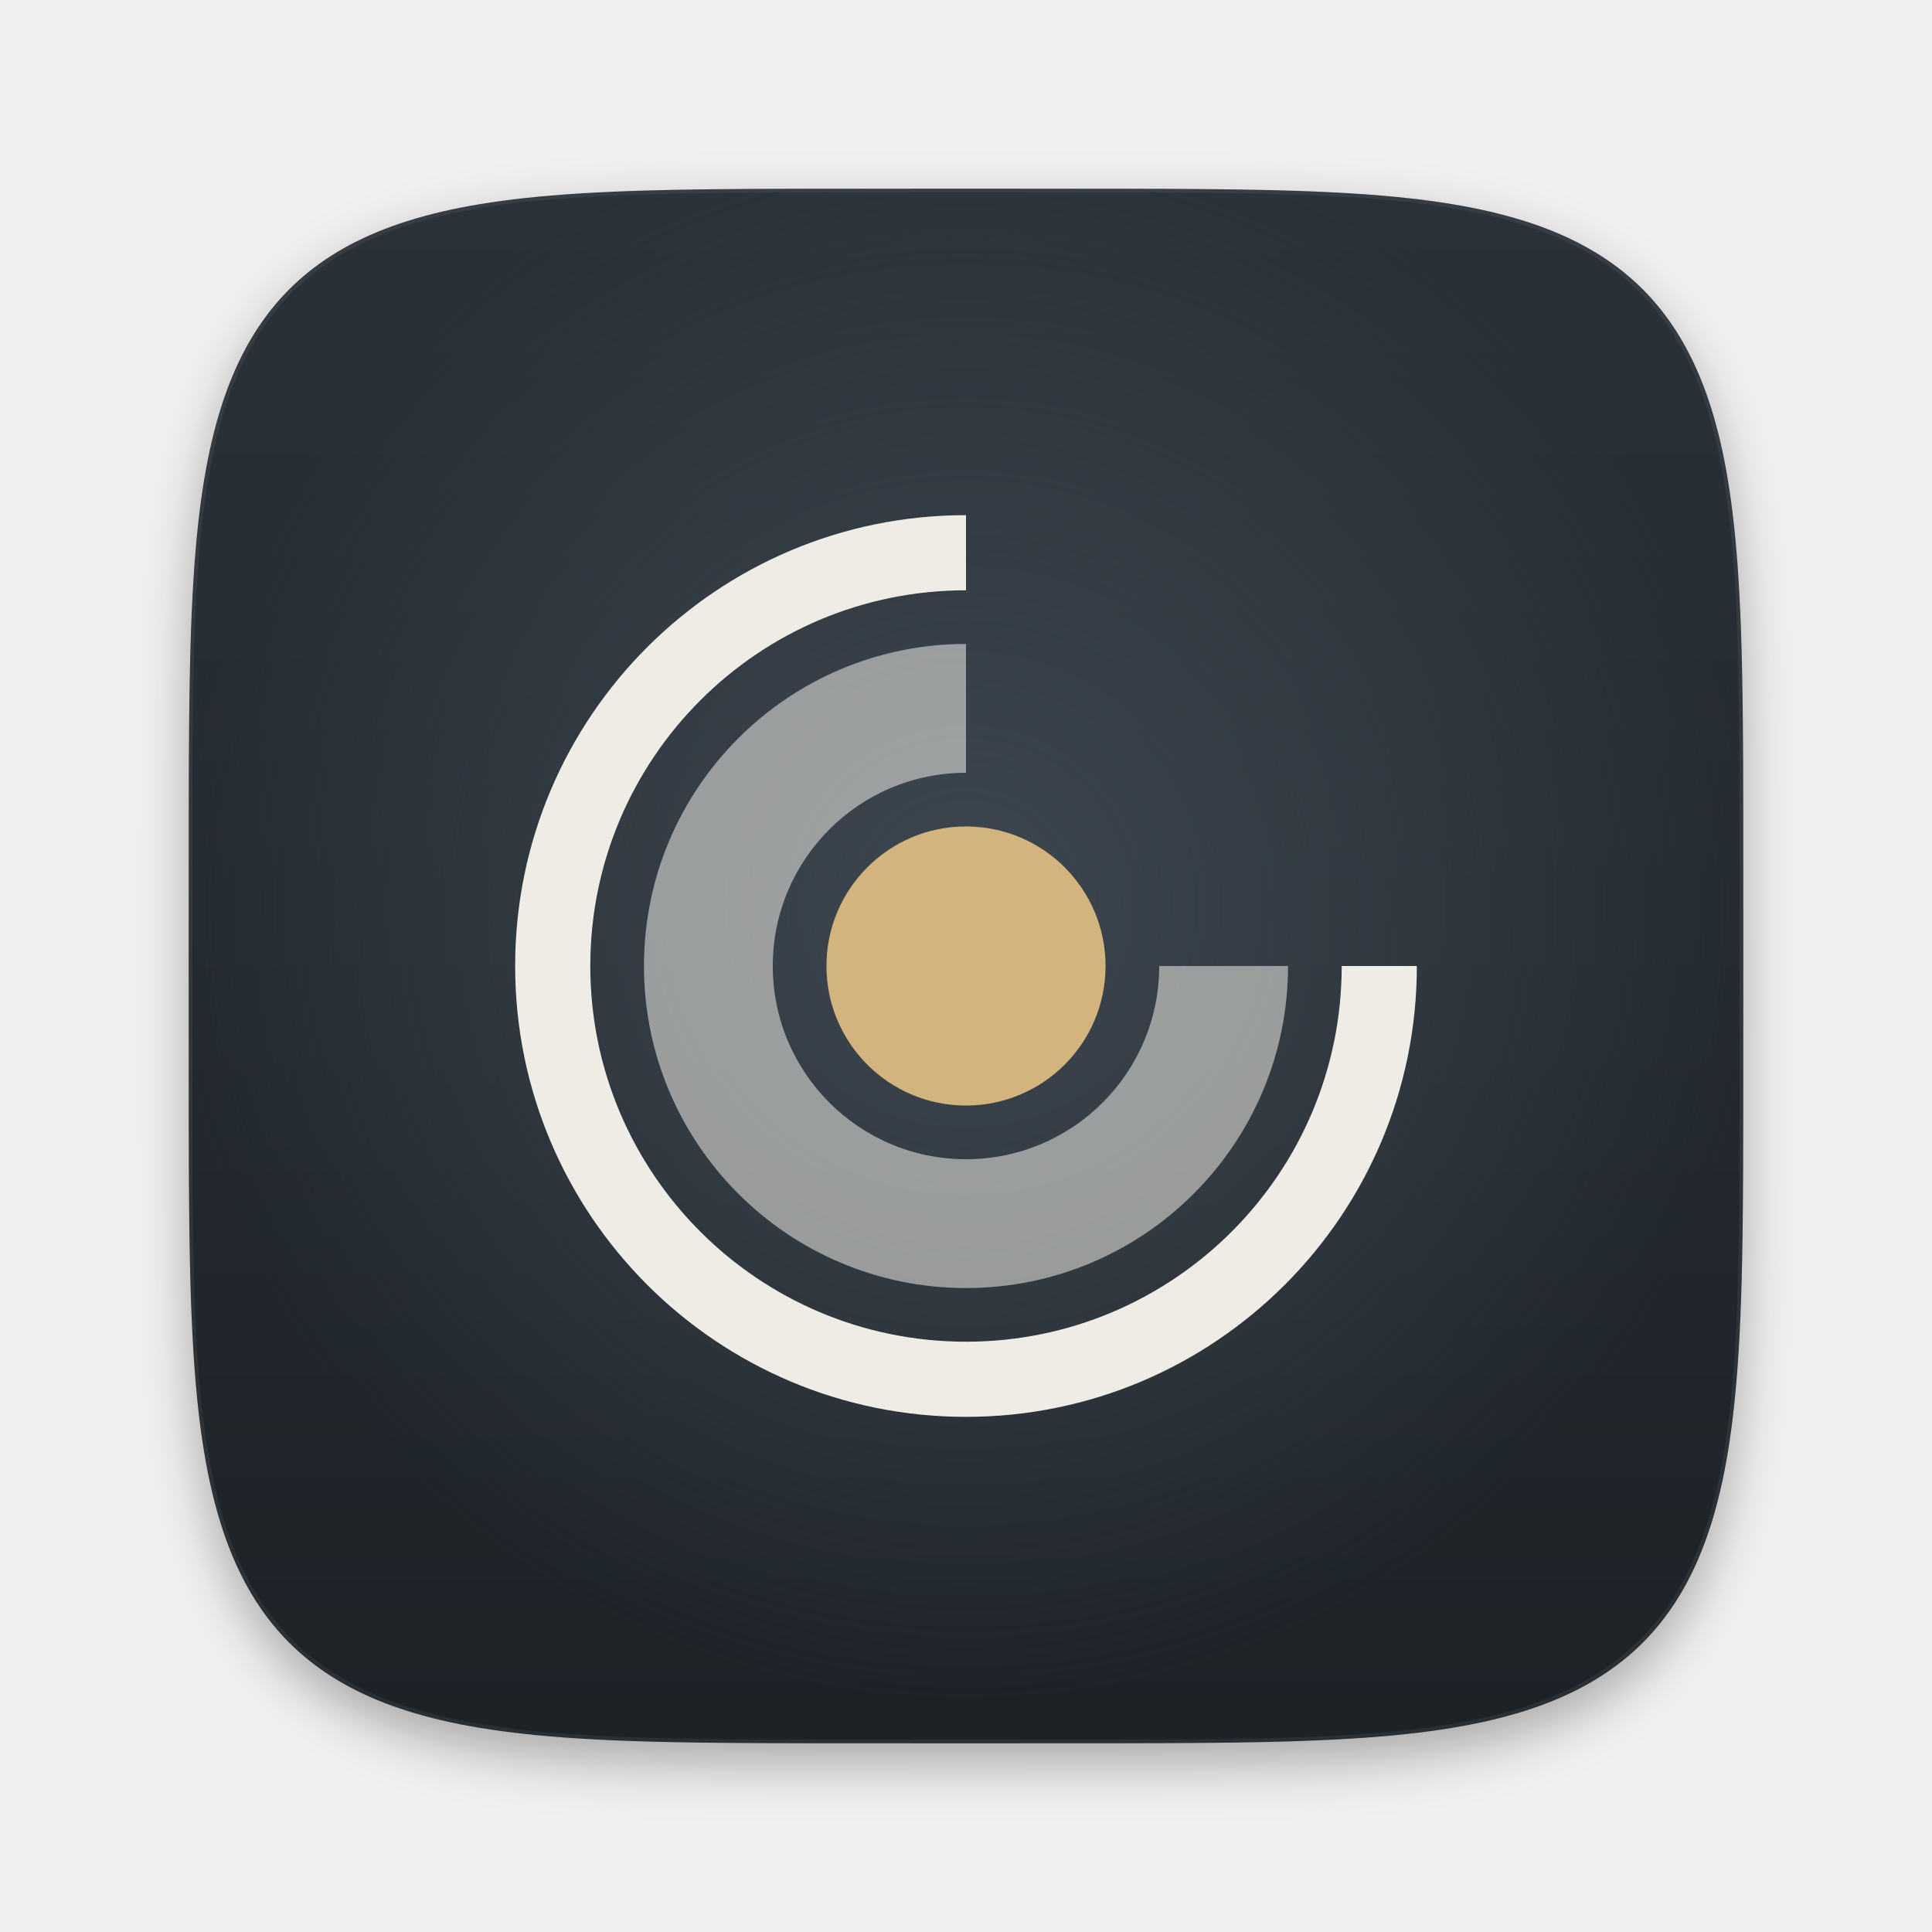
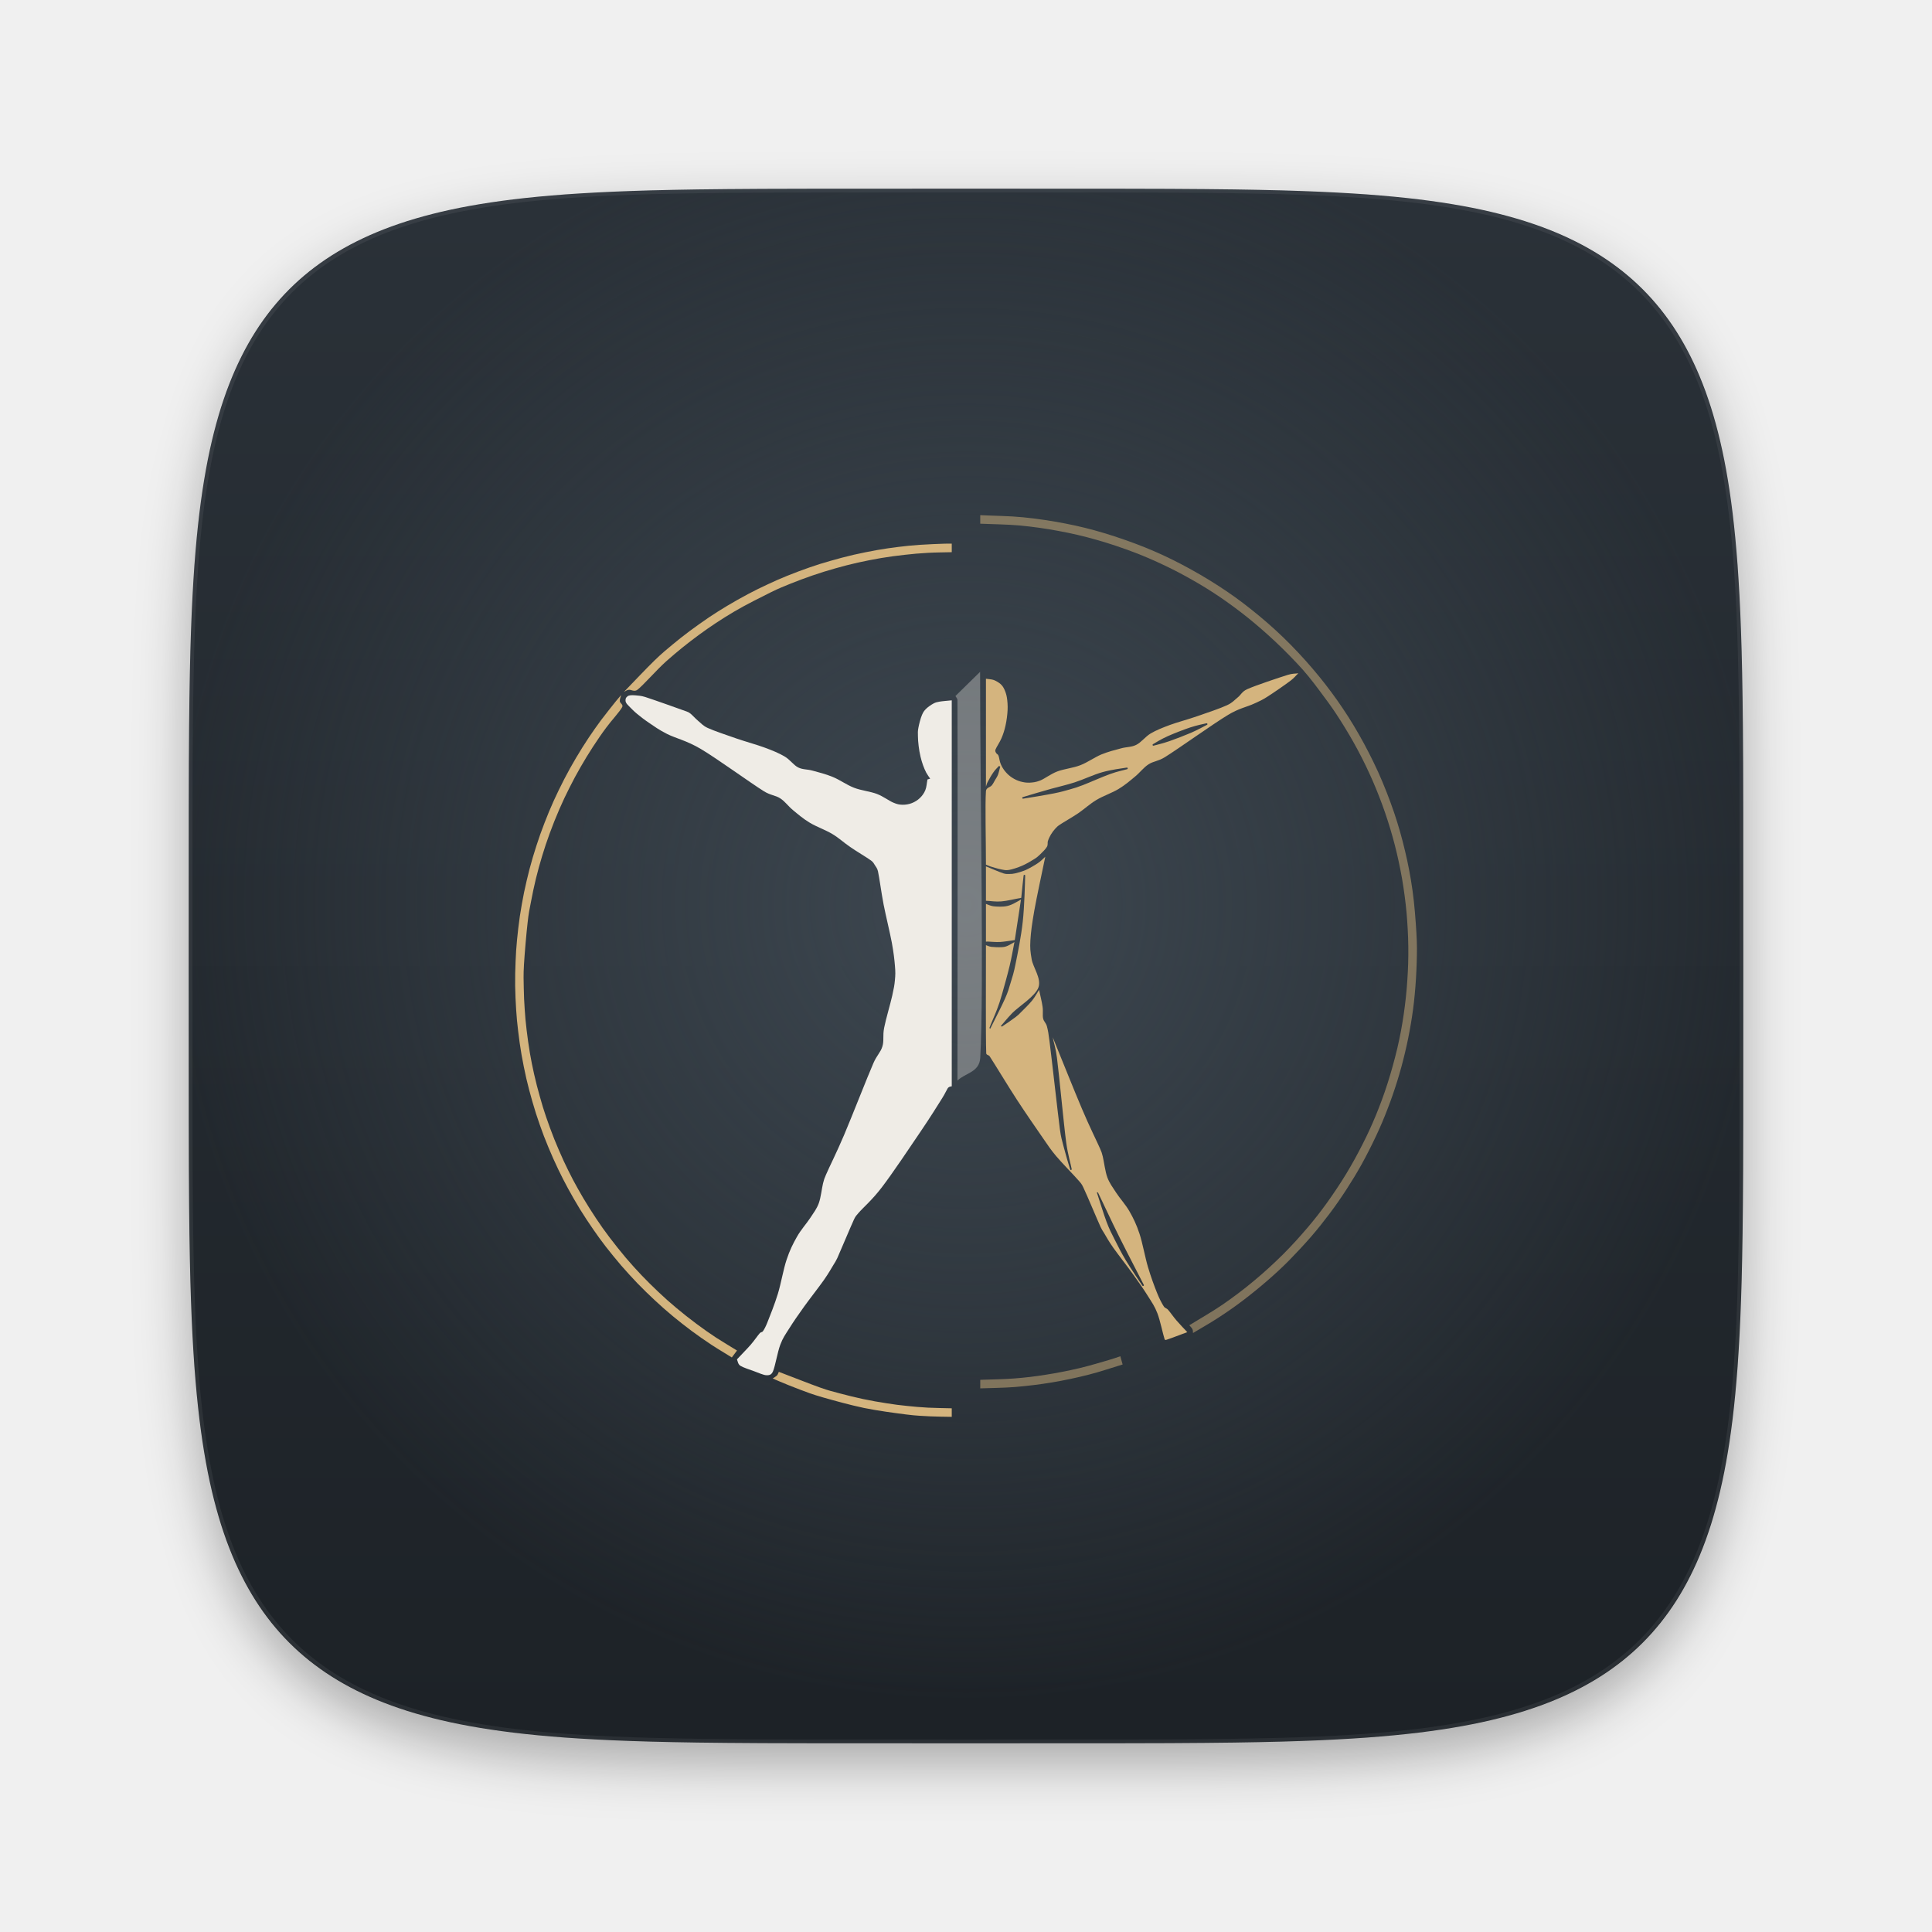
<svg xmlns="http://www.w3.org/2000/svg" viewBox="0 0 1024 1024" width="1024" height="1024">
  <defs>
    <linearGradient id="bg" x1="0" y1="0" x2="0" y2="1">
      <stop offset="0" stop-color="#2a3138" />
      <stop offset="1" stop-color="#1d2227" />
    </linearGradient>
    <radialGradient id="spot" cx=".5" cy=".46" r=".52">
      <stop offset="0" stop-color="#3d4750" />
      <stop offset=".55" stop-color="#3d4750" stop-opacity=".5" />
      <stop offset="1" stop-color="#3d4750" stop-opacity="0" />
    </radialGradient>
    <filter id="sh" x="-.2" y="-.2" width="1.4" height="1.4">
      <feGaussianBlur stdDeviation="14" />
    </filter>
  </defs>
  <path d="M924 512L923.97 593.59L923.9 619.65L923.77 638.6L923.6 654.01L923.37 667.24L923.1 678.95L922.77 689.52L922.39 699.21L921.96 708.17L921.48 716.53L920.96 724.39L920.37 731.81L919.74 738.85L919.06 745.54L918.33 751.94L917.54 758.06L916.7 763.93L915.81 769.57L914.87 775L913.88 780.24L912.83 785.29L911.73 790.18L910.57 794.91L909.36 799.49L908.1 803.93L906.79 808.23L905.41 812.41L903.99 816.47L902.5 820.41L900.96 824.24L899.37 827.96L897.71 831.58L896 835.1L894.23 838.53L892.4 841.86L890.51 845.11L888.56 848.27L886.55 851.34L884.48 854.33L882.34 857.24L880.14 860.08L877.87 862.83L875.54 865.52L873.14 868.13L870.67 870.67L868.13 873.14L865.52 875.54L862.83 877.87L860.08 880.14L857.24 882.34L854.33 884.48L851.34 886.55L848.27 888.56L845.11 890.51L841.86 892.4L838.53 894.23L835.1 896L831.58 897.71L827.96 899.37L824.24 900.96L820.41 902.5L816.47 903.99L812.41 905.41L808.23 906.79L803.93 908.1L799.49 909.36L794.91 910.57L790.18 911.73L785.29 912.83L780.24 913.88L775 914.87L769.57 915.81L763.93 916.7L758.06 917.54L751.94 918.33L745.54 919.06L738.85 919.74L731.81 920.37L724.39 920.96L716.53 921.48L708.17 921.96L699.21 922.39L689.52 922.77L678.95 923.1L667.24 923.37L654.01 923.6L638.6 923.77L619.65 923.9L593.59 923.97L512 924L430.41 923.97L404.35 923.9L385.4 923.77L369.99 923.6L356.76 923.37L345.05 923.1L334.48 922.77L324.79 922.39L315.83 921.96L307.47 921.48L299.61 920.96L292.19 920.37L285.15 919.74L278.46 919.06L272.06 918.33L265.94 917.54L260.07 916.7L254.43 915.81L249 914.87L243.76 913.88L238.71 912.83L233.82 911.73L229.09 910.57L224.51 909.36L220.07 908.1L215.77 906.79L211.59 905.41L207.53 903.99L203.59 902.5L199.76 900.96L196.04 899.37L192.42 897.71L188.9 896L185.47 894.23L182.14 892.4L178.89 890.51L175.73 888.56L172.66 886.55L169.67 884.48L166.76 882.34L163.92 880.14L161.17 877.87L158.48 875.54L155.87 873.14L153.33 870.67L150.86 868.13L148.46 865.52L146.13 862.83L143.86 860.08L141.66 857.24L139.52 854.33L137.45 851.34L135.44 848.27L133.49 845.11L131.6 841.86L129.77 838.53L128 835.1L126.29 831.58L124.63 827.96L123.04 824.24L121.5 820.41L120.01 816.47L118.59 812.41L117.21 808.23L115.9 803.93L114.64 799.49L113.43 794.91L112.27 790.18L111.17 785.29L110.12 780.24L109.13 775L108.19 769.57L107.3 763.93L106.46 758.06L105.67 751.94L104.94 745.54L104.26 738.85L103.63 731.81L103.04 724.39L102.52 716.53L102.04 708.17L101.61 699.21L101.23 689.52L100.9 678.95L100.63 667.24L100.4 654.01L100.23 638.6L100.1 619.65L100.03 593.59L100 512L100.03 430.41L100.1 404.35L100.23 385.4L100.4 369.99L100.63 356.76L100.9 345.05L101.23 334.48L101.61 324.79L102.04 315.83L102.52 307.47L103.04 299.61L103.63 292.19L104.26 285.15L104.94 278.46L105.67 272.06L106.46 265.94L107.3 260.07L108.19 254.43L109.13 249L110.12 243.76L111.17 238.71L112.27 233.82L113.43 229.09L114.64 224.51L115.9 220.07L117.21 215.77L118.59 211.59L120.01 207.53L121.5 203.59L123.04 199.76L124.63 196.04L126.29 192.42L128 188.9L129.77 185.47L131.6 182.14L133.49 178.89L135.44 175.73L137.45 172.66L139.52 169.67L141.66 166.76L143.86 163.92L146.13 161.17L148.46 158.48L150.86 155.87L153.33 153.33L155.87 150.86L158.48 148.46L161.17 146.13L163.92 143.86L166.76 141.66L169.67 139.52L172.66 137.45L175.73 135.44L178.89 133.49L182.14 131.6L185.47 129.77L188.9 128L192.42 126.29L196.04 124.63L199.76 123.04L203.59 121.5L207.53 120.01L211.59 118.59L215.77 117.21L220.07 115.9L224.51 114.64L229.09 113.43L233.82 112.27L238.71 111.17L243.76 110.12L249 109.13L254.43 108.19L260.07 107.3L265.94 106.46L272.06 105.67L278.46 104.94L285.15 104.26L292.19 103.63L299.61 103.04L307.47 102.52L315.83 102.04L324.79 101.61L334.48 101.23L345.05 100.9L356.76 100.63L369.99 100.4L385.4 100.23L404.35 100.1L430.41 100.03L512 100L593.59 100.03L619.65 100.1L638.6 100.23L654.01 100.4L667.24 100.63L678.95 100.9L689.52 101.23L699.21 101.61L708.17 102.04L716.53 102.52L724.39 103.04L731.81 103.63L738.85 104.26L745.54 104.94L751.94 105.67L758.06 106.46L763.93 107.3L769.57 108.19L775 109.13L780.24 110.12L785.29 111.17L790.18 112.27L794.91 113.43L799.49 114.64L803.93 115.9L808.23 117.21L812.41 118.59L816.47 120.01L820.41 121.5L824.24 123.04L827.96 124.63L831.58 126.29L835.1 128L838.53 129.77L841.86 131.6L845.11 133.49L848.27 135.44L851.34 137.45L854.33 139.52L857.24 141.66L860.08 143.86L862.83 146.13L865.52 148.46L868.13 150.86L870.67 153.33L873.14 155.87L875.54 158.48L877.87 161.17L880.14 163.92L882.34 166.76L884.48 169.67L886.55 172.66L888.56 175.73L890.51 178.89L892.4 182.14L894.23 185.47L896 188.9L897.71 192.42L899.37 196.04L900.96 199.76L902.5 203.59L903.99 207.53L905.41 211.59L906.79 215.77L908.1 220.07L909.36 224.51L910.57 229.09L911.73 233.82L912.83 238.71L913.88 243.76L914.87 249L915.81 254.43L916.7 260.07L917.54 265.94L918.33 272.06L919.06 278.46L919.74 285.15L920.37 292.19L920.96 299.61L921.48 307.47L921.96 315.83L922.39 324.79L922.77 334.48L923.1 345.05L923.37 356.76L923.6 369.99L923.77 385.4L923.9 404.35L923.97 430.41Z" fill="#000" fill-opacity=".3" transform="translate(0 11)" filter="url(#sh)" />
  <path d="M924 512L923.97 593.59L923.9 619.65L923.77 638.6L923.6 654.01L923.37 667.24L923.1 678.95L922.77 689.52L922.39 699.21L921.96 708.17L921.48 716.53L920.96 724.39L920.37 731.81L919.74 738.85L919.06 745.54L918.33 751.94L917.54 758.06L916.7 763.93L915.81 769.57L914.87 775L913.88 780.24L912.83 785.29L911.73 790.18L910.57 794.91L909.36 799.49L908.1 803.93L906.79 808.23L905.41 812.41L903.99 816.47L902.5 820.41L900.96 824.24L899.37 827.96L897.71 831.58L896 835.1L894.23 838.53L892.4 841.86L890.51 845.11L888.56 848.27L886.55 851.34L884.48 854.33L882.34 857.24L880.14 860.08L877.87 862.83L875.54 865.52L873.14 868.13L870.67 870.67L868.13 873.14L865.52 875.54L862.83 877.87L860.08 880.14L857.24 882.34L854.33 884.48L851.34 886.55L848.27 888.56L845.11 890.51L841.86 892.4L838.53 894.23L835.1 896L831.58 897.71L827.96 899.37L824.24 900.96L820.41 902.5L816.47 903.99L812.41 905.41L808.23 906.79L803.93 908.1L799.49 909.36L794.91 910.57L790.18 911.73L785.29 912.83L780.24 913.88L775 914.87L769.57 915.81L763.93 916.7L758.06 917.54L751.94 918.33L745.54 919.06L738.85 919.74L731.81 920.37L724.39 920.96L716.53 921.48L708.17 921.96L699.21 922.39L689.52 922.77L678.95 923.1L667.24 923.37L654.01 923.6L638.6 923.77L619.65 923.9L593.59 923.97L512 924L430.41 923.97L404.35 923.9L385.4 923.77L369.99 923.6L356.76 923.37L345.05 923.1L334.48 922.77L324.79 922.39L315.83 921.96L307.47 921.48L299.61 920.96L292.19 920.37L285.15 919.74L278.46 919.06L272.06 918.33L265.94 917.54L260.07 916.7L254.43 915.81L249 914.87L243.76 913.88L238.71 912.83L233.82 911.73L229.09 910.57L224.51 909.36L220.07 908.1L215.77 906.79L211.59 905.41L207.53 903.99L203.59 902.5L199.76 900.96L196.04 899.37L192.42 897.71L188.9 896L185.47 894.23L182.14 892.4L178.89 890.51L175.73 888.56L172.66 886.55L169.67 884.48L166.76 882.34L163.92 880.14L161.17 877.87L158.48 875.54L155.87 873.14L153.33 870.67L150.86 868.13L148.46 865.52L146.13 862.83L143.86 860.08L141.66 857.24L139.52 854.33L137.45 851.34L135.44 848.27L133.49 845.11L131.6 841.86L129.77 838.53L128 835.1L126.29 831.58L124.63 827.96L123.04 824.24L121.5 820.41L120.01 816.47L118.59 812.41L117.21 808.23L115.9 803.93L114.64 799.49L113.43 794.91L112.27 790.18L111.17 785.29L110.12 780.24L109.13 775L108.19 769.57L107.3 763.93L106.46 758.06L105.67 751.94L104.94 745.54L104.26 738.85L103.63 731.81L103.04 724.39L102.52 716.53L102.04 708.17L101.61 699.21L101.23 689.52L100.9 678.95L100.63 667.24L100.4 654.01L100.23 638.6L100.1 619.65L100.03 593.59L100 512L100.03 430.41L100.1 404.35L100.23 385.4L100.4 369.99L100.63 356.76L100.9 345.05L101.23 334.48L101.61 324.79L102.04 315.83L102.52 307.47L103.04 299.61L103.63 292.19L104.26 285.15L104.94 278.46L105.67 272.06L106.46 265.94L107.3 260.07L108.19 254.43L109.13 249L110.12 243.76L111.17 238.71L112.27 233.82L113.43 229.09L114.64 224.51L115.9 220.07L117.21 215.77L118.59 211.59L120.01 207.53L121.5 203.59L123.04 199.76L124.63 196.04L126.29 192.42L128 188.9L129.77 185.47L131.6 182.14L133.49 178.89L135.44 175.73L137.45 172.66L139.52 169.67L141.66 166.76L143.86 163.92L146.13 161.17L148.46 158.48L150.86 155.87L153.33 153.33L155.87 150.86L158.48 148.46L161.17 146.13L163.92 143.86L166.76 141.66L169.67 139.52L172.66 137.45L175.73 135.44L178.89 133.49L182.14 131.6L185.47 129.77L188.9 128L192.42 126.29L196.04 124.63L199.76 123.04L203.59 121.5L207.53 120.01L211.59 118.59L215.77 117.21L220.07 115.9L224.51 114.64L229.09 113.43L233.82 112.27L238.71 111.17L243.76 110.12L249 109.13L254.43 108.19L260.07 107.3L265.94 106.46L272.06 105.67L278.46 104.94L285.15 104.26L292.19 103.63L299.61 103.04L307.47 102.52L315.83 102.04L324.79 101.61L334.48 101.23L345.05 100.9L356.76 100.63L369.99 100.4L385.4 100.23L404.35 100.1L430.41 100.03L512 100L593.59 100.03L619.65 100.1L638.6 100.23L654.01 100.4L667.24 100.63L678.95 100.9L689.52 101.23L699.21 101.61L708.17 102.04L716.53 102.52L724.39 103.04L731.81 103.63L738.85 104.26L745.54 104.94L751.94 105.67L758.06 106.46L763.93 107.3L769.57 108.19L775 109.13L780.24 110.12L785.29 111.17L790.18 112.27L794.91 113.43L799.49 114.64L803.93 115.9L808.23 117.21L812.41 118.59L816.47 120.01L820.41 121.5L824.24 123.04L827.96 124.63L831.58 126.29L835.1 128L838.53 129.77L841.86 131.6L845.11 133.49L848.27 135.44L851.34 137.45L854.33 139.52L857.24 141.66L860.08 143.86L862.83 146.13L865.52 148.46L868.13 150.86L870.67 153.33L873.14 155.87L875.54 158.48L877.87 161.17L880.14 163.92L882.34 166.76L884.48 169.67L886.55 172.66L888.56 175.73L890.51 178.89L892.4 182.14L894.23 185.47L896 188.9L897.71 192.42L899.37 196.04L900.96 199.76L902.5 203.59L903.99 207.53L905.41 211.59L906.79 215.77L908.1 220.07L909.36 224.51L910.57 229.09L911.73 233.82L912.83 238.71L913.88 243.76L914.87 249L915.81 254.43L916.7 260.07L917.54 265.94L918.33 272.06L919.06 278.46L919.74 285.15L920.37 292.19L920.96 299.61L921.48 307.47L921.96 315.83L922.39 324.79L922.77 334.48L923.1 345.05L923.37 356.76L923.6 369.99L923.77 385.4L923.9 404.35L923.97 430.41Z" fill="url(#bg)" />
  <path d="M924 512L923.97 593.59L923.9 619.65L923.77 638.6L923.6 654.01L923.37 667.24L923.1 678.95L922.77 689.52L922.39 699.21L921.96 708.17L921.48 716.53L920.96 724.39L920.37 731.81L919.74 738.85L919.06 745.54L918.33 751.94L917.54 758.06L916.7 763.93L915.81 769.57L914.87 775L913.88 780.24L912.83 785.29L911.73 790.18L910.57 794.91L909.36 799.49L908.1 803.93L906.79 808.23L905.41 812.41L903.99 816.47L902.5 820.41L900.96 824.24L899.37 827.96L897.71 831.58L896 835.1L894.23 838.53L892.4 841.86L890.51 845.11L888.56 848.27L886.55 851.34L884.48 854.33L882.34 857.24L880.14 860.08L877.87 862.83L875.54 865.52L873.14 868.13L870.67 870.67L868.13 873.14L865.52 875.54L862.83 877.87L860.08 880.14L857.24 882.34L854.33 884.48L851.34 886.55L848.27 888.56L845.11 890.51L841.86 892.4L838.53 894.23L835.1 896L831.58 897.71L827.96 899.37L824.24 900.96L820.41 902.5L816.47 903.99L812.41 905.41L808.23 906.79L803.93 908.1L799.49 909.36L794.91 910.57L790.18 911.73L785.29 912.83L780.24 913.88L775 914.87L769.57 915.81L763.93 916.7L758.06 917.54L751.94 918.33L745.54 919.06L738.85 919.74L731.81 920.37L724.39 920.96L716.53 921.48L708.17 921.96L699.21 922.39L689.52 922.77L678.95 923.1L667.24 923.37L654.01 923.6L638.6 923.77L619.65 923.9L593.59 923.97L512 924L430.41 923.97L404.35 923.9L385.4 923.77L369.99 923.6L356.76 923.37L345.05 923.1L334.48 922.77L324.79 922.39L315.83 921.96L307.47 921.48L299.61 920.96L292.19 920.37L285.15 919.74L278.46 919.06L272.06 918.33L265.94 917.54L260.07 916.7L254.43 915.81L249 914.87L243.76 913.88L238.71 912.83L233.82 911.73L229.09 910.57L224.51 909.36L220.07 908.1L215.77 906.79L211.59 905.41L207.53 903.99L203.59 902.5L199.76 900.96L196.04 899.37L192.42 897.71L188.9 896L185.47 894.23L182.14 892.4L178.89 890.51L175.73 888.56L172.66 886.55L169.67 884.48L166.76 882.34L163.92 880.14L161.17 877.87L158.48 875.54L155.87 873.14L153.33 870.67L150.86 868.13L148.46 865.52L146.13 862.83L143.86 860.08L141.66 857.24L139.52 854.33L137.45 851.34L135.44 848.27L133.49 845.11L131.6 841.86L129.77 838.53L128 835.1L126.29 831.58L124.63 827.96L123.04 824.24L121.5 820.41L120.01 816.47L118.59 812.41L117.21 808.23L115.9 803.93L114.64 799.49L113.43 794.91L112.27 790.18L111.17 785.29L110.12 780.24L109.13 775L108.19 769.57L107.3 763.93L106.46 758.06L105.67 751.94L104.94 745.54L104.26 738.85L103.63 731.81L103.04 724.39L102.52 716.53L102.04 708.17L101.61 699.21L101.23 689.52L100.9 678.95L100.63 667.24L100.4 654.01L100.23 638.6L100.1 619.65L100.03 593.59L100 512L100.03 430.41L100.1 404.35L100.23 385.4L100.4 369.99L100.63 356.76L100.9 345.05L101.23 334.48L101.61 324.79L102.04 315.83L102.52 307.47L103.04 299.61L103.63 292.19L104.26 285.15L104.94 278.46L105.67 272.06L106.46 265.94L107.3 260.07L108.19 254.43L109.13 249L110.12 243.76L111.17 238.71L112.27 233.82L113.43 229.09L114.64 224.51L115.9 220.07L117.21 215.77L118.59 211.59L120.01 207.53L121.5 203.59L123.04 199.76L124.63 196.04L126.29 192.42L128 188.9L129.77 185.47L131.6 182.14L133.49 178.89L135.44 175.73L137.45 172.66L139.52 169.67L141.66 166.76L143.86 163.92L146.13 161.17L148.46 158.48L150.86 155.87L153.33 153.33L155.87 150.86L158.48 148.46L161.17 146.13L163.92 143.86L166.76 141.66L169.67 139.52L172.66 137.45L175.73 135.44L178.89 133.49L182.14 131.6L185.47 129.77L188.9 128L192.42 126.29L196.04 124.63L199.76 123.04L203.59 121.5L207.53 120.01L211.59 118.59L215.77 117.21L220.07 115.9L224.51 114.64L229.09 113.43L233.82 112.27L238.71 111.17L243.76 110.12L249 109.13L254.43 108.19L260.07 107.3L265.94 106.46L272.06 105.67L278.46 104.94L285.15 104.26L292.19 103.63L299.61 103.04L307.47 102.52L315.83 102.04L324.79 101.61L334.48 101.23L345.05 100.9L356.76 100.63L369.99 100.4L385.4 100.23L404.35 100.1L430.41 100.03L512 100L593.59 100.03L619.65 100.1L638.6 100.23L654.01 100.4L667.24 100.63L678.95 100.9L689.52 101.23L699.21 101.61L708.17 102.04L716.53 102.52L724.39 103.04L731.81 103.63L738.85 104.26L745.54 104.94L751.94 105.67L758.06 106.46L763.93 107.3L769.57 108.19L775 109.13L780.24 110.12L785.29 111.17L790.18 112.27L794.91 113.43L799.49 114.64L803.93 115.9L808.23 117.21L812.41 118.59L816.47 120.01L820.41 121.5L824.24 123.04L827.96 124.63L831.58 126.29L835.1 128L838.53 129.77L841.86 131.6L845.11 133.49L848.27 135.44L851.34 137.45L854.33 139.52L857.24 141.66L860.08 143.86L862.83 146.13L865.52 148.46L868.13 150.86L870.67 153.33L873.14 155.87L875.54 158.48L877.87 161.17L880.14 163.92L882.34 166.76L884.48 169.67L886.55 172.66L888.56 175.73L890.51 178.89L892.4 182.14L894.23 185.47L896 188.9L897.71 192.42L899.37 196.04L900.96 199.76L902.5 203.59L903.99 207.53L905.41 211.59L906.79 215.77L908.1 220.07L909.36 224.51L910.57 229.09L911.73 233.82L912.83 238.71L913.88 243.76L914.87 249L915.81 254.43L916.7 260.07L917.54 265.94L918.33 272.06L919.06 278.46L919.74 285.15L920.37 292.19L920.96 299.61L921.48 307.47L921.96 315.83L922.39 324.79L922.77 334.48L923.1 345.05L923.37 356.76L923.6 369.99L923.77 385.4L923.9 404.35L923.97 430.41Z" fill="url(#spot)" />
-   <path fill="#efece6" d="M750.96 512A238.96 238.96 0 1 1 512 273.04L512 312.87A199.13 199.13 0 1 0 711.13 512Z" />
-   <path fill="#efece6" fill-opacity="0.55" d="M682.69 512A170.69 170.69 0 1 1 512 341.31L512 409.59A102.41 102.41 0 1 0 614.41 512Z" />
-   <circle cx="512" cy="512" r="73.96" fill="#d4b47e" />
+   <path fill="#d4b47e" d="M525.02 459.26C526.38 459.68 529.06 460.51 530.69 460.81C532.31 461.11 533.03 461.38 534.88 461.07C536.69 460.73 539.48 459.83 541.67 458.89C543.86 457.94 546.47 456.43 548.05 455.41C549.67 454.43 550.17 453.9 551.34 452.81C552.47 451.71 554.2 450.05 554.88 448.84C555.56 447.67 555.07 446.77 555.45 445.67C555.79 444.58 556.36 443.41 557 442.31C557.64 441.22 558.51 440.09 559.3 439.22C560.13 438.31 560.58 437.86 561.83 437.03C563.87 435.67 568.29 433.18 571.49 431.03C574.7 428.84 577.57 426.12 581.16 423.97C584.71 421.85 589.5 420.23 592.9 418.15C596.3 416.11 598.94 413.81 601.58 411.62C604.22 409.47 606.07 406.83 608.72 405.13C611.36 403.39 613.74 403.58 617.4 401.32C624.46 396.94 643.07 383.61 650.92 378.89C656.66 375.42 661.04 374.63 664.47 373.04C667.72 371.53 668.44 371.34 671.5 369.42C674.74 367.38 681.24 362.89 684.03 360.77C686.07 359.22 686.75 358.13 688.14 356.85C686.26 357.11 685.01 356.92 682.52 357.71C678.03 359.11 665.42 363.3 661 365.3C658.25 366.55 657.75 368.28 655.98 369.68C654.24 371.08 653.26 372.44 650.39 373.76C646.84 375.42 639.82 377.8 634.76 379.53C629.71 381.31 624.16 382.74 620.04 384.25C615.89 385.8 612.87 387.01 609.89 388.74C606.94 390.52 604.87 393.5 602.22 394.79C599.58 396.11 597.13 395.8 594.07 396.67C590.97 397.5 587.31 398.41 583.73 399.88C580.14 401.39 576.48 404.07 572.59 405.58C568.7 407.09 563.91 407.54 560.36 408.9C556.81 410.26 553.75 412.72 551.3 413.7C548.88 414.64 547.45 414.72 545.71 414.83C544.01 414.91 542.5 414.64 540.95 414.23C539.44 413.81 537.93 413.13 536.58 412.26C535.25 411.43 534.01 410.34 532.99 409.13C531.93 407.92 531.03 406.45 530.42 404.98C529.78 403.54 529.63 401.47 529.21 400.49C528.87 399.69 528.19 399.58 527.93 399.05C527.67 398.52 527.33 398.03 527.63 397.28C528.12 395.96 529.97 393.31 530.84 391.2C531.74 389.08 532.42 386.97 532.95 384.52C533.52 382.03 533.93 378.82 534.05 376.33C534.16 373.87 533.97 371.53 533.67 369.68C533.37 367.87 532.84 366.47 532.27 365.26C531.71 364.09 531.21 363.38 530.31 362.55C529.37 361.75 528.04 360.92 526.76 360.43C525.48 359.98 523.97 359.98 522.57 359.75L522.57 416.94C522.87 416.15 522.91 415.55 523.48 414.49C524.12 413.21 525.55 410.68 526.57 409.28C527.55 407.85 528.5 407.05 529.48 405.96L530.16 406.3C529.74 407.73 529.4 409.43 528.95 410.64C528.46 411.85 527.89 412.57 527.36 413.51C526.8 414.45 526.42 415.36 525.63 416.3C524.84 417.28 522.72 417.4 522.57 419.32C522.08 426.34 522.57 445.3 522.57 458.28C523.4 458.58 523.89 458.89 525.02 459.26ZM618.95 390.18C622.23 388.71 627.48 386.67 630.91 385.54C634.35 384.4 637.97 383.69 639.48 383.35C639.75 383.31 639.82 383.57 639.97 383.65C639.94 383.84 640.01 384.03 639.79 384.14C638.31 384.93 634.54 386.97 631.22 388.41C627.89 389.84 623.14 391.65 619.82 392.82C616.53 393.95 612.87 394.86 611.36 395.24C611.13 395.28 611.06 395.09 610.91 395.01C610.94 394.82 610.83 394.6 611.06 394.45C612.38 393.65 615.62 391.65 618.95 390.18ZM557 418.11C561.6 416.83 565.15 416.11 569.68 414.64C574.25 413.17 579.65 410.56 584.25 409.28C588.86 407.96 595.01 407.17 597.28 406.83C597.5 406.79 597.58 407.02 597.73 407.13C597.66 407.32 597.73 407.54 597.5 407.66C595.92 408.15 592.26 408.83 588.37 410.26C584.44 411.66 577.53 414.75 573.99 416.11C570.85 417.32 569.53 417.7 567 418.42C564.44 419.13 562.51 419.74 558.7 420.49C554.58 421.32 545.07 422.91 542.24 423.32C542.01 423.36 541.94 423.14 541.79 423.02C541.9 422.83 541.82 422.57 542.09 422.49C544.62 421.66 552.39 419.44 557 418.11ZM523.59 499.05C524.84 499.09 527.67 499.39 530.04 499.28C532.42 499.13 535.25 498.6 537.86 498.26L541.14 476.78C539.44 477.68 537.56 478.89 536.01 479.5C534.5 480.1 533.59 480.33 531.97 480.48C530.35 480.59 527.97 480.55 526.38 480.33C524.84 480.1 523.85 479.5 522.57 479.08L522.57 499.09C522.91 499.09 523.14 499.05 523.59 499.05ZM522.72 558.17C522.76 559.3 523.93 558.96 524.57 559.91C527.29 564.06 534.39 575.84 539.07 583.01C543.71 590.14 549.11 597.88 552.54 602.87C555.71 607.4 556.58 608.94 559.75 612.72C562.93 616.49 569.15 622.8 571.57 625.59C572.93 627.14 573.27 627.44 574.17 629.33C576.14 633.44 581.46 646.24 583.31 650.28C584.03 651.83 584.29 652.09 585.2 653.56C586.29 655.41 587.65 657.91 590.07 661.34C592.63 664.96 597.47 671.12 600.52 675.38C603.62 679.69 606.38 683.65 608.53 687.12C610.68 690.56 612 692.33 613.44 696.07C614.91 699.85 616.42 707.28 617.21 709.62C617.32 710.08 617.59 710.3 618 710.19C620.04 709.59 625.52 707.43 629.29 706.07C627.37 704 625.25 701.85 623.55 699.85C621.85 697.88 620.23 695.47 619.1 694.22C618.23 693.24 617.55 693.5 616.83 692.41C615.85 690.9 614.61 688.63 613.25 685.24C611.85 681.76 610 676.78 608.45 671.57C606.9 666.32 605.58 658.81 603.96 653.9C602.34 649 600.71 645.67 598.67 642.09C596.6 638.46 593.62 635.26 591.65 632.24C589.73 629.25 588.1 627.21 586.9 624.01C585.73 620.8 585.12 615.47 584.48 612.94C583.99 611.02 583.88 610.64 583.08 608.83C581.23 604.6 577.57 597.43 573.46 587.69C569.27 577.84 563.11 562.36 557.94 549.71C558.7 553.34 559.57 555.6 560.21 560.66C561.42 569.95 563.79 595.73 565.11 605.55C565.98 612.04 567.61 617.21 568.02 619.66C568.1 619.89 567.83 619.97 567.72 620.12C567.57 620.04 567.3 620.12 567.23 619.89C566.55 617.81 564.62 611.21 563.72 607.66C562.81 604.15 562.36 602.83 561.79 598.71C560.58 589.43 557.45 561.19 556.28 552.05C555.83 548.35 555.45 545.98 554.88 543.94C554.32 541.94 553.26 541.56 552.88 539.82C552.47 538.12 552.96 536.12 552.58 533.59C552.24 531.06 551.37 527.63 550.73 524.65C549.52 526.53 548.62 528.35 547.07 530.27C545.48 532.23 542.77 534.91 541.29 536.35C540.05 537.63 539.78 537.93 538.35 539.03C536.65 540.31 532.46 543.26 531.14 544.05C530.88 544.2 530.69 543.9 530.46 543.82C532.5 541.52 533.63 539.94 536.54 536.92C539.86 533.52 548.66 528.12 550.39 523.36C552.09 518.64 547.49 512.64 546.81 508.45C546.09 504.3 545.9 502.64 546.13 498.33C546.39 494.03 546.96 489.73 548.2 482.63C549.52 475.27 552.05 463.6 554.02 454.09C552.96 455.03 552.09 456.02 550.92 456.88C549.75 457.79 548.32 458.62 546.96 459.41C545.6 460.17 544.24 460.92 542.77 461.49C541.29 462.06 539.41 462.58 538.12 462.89C536.84 463.19 536.05 463.23 534.99 463.23C533.93 463.23 533.18 463.34 531.78 462.89C529.7 462.21 525.63 460.43 522.57 459.19L522.57 477.42C525.29 477.53 527.63 478.02 530.76 477.76C533.86 477.5 537.78 476.48 541.29 475.87C541.71 471.91 542.24 466.06 542.54 464.02C542.58 463.75 542.8 463.75 542.96 463.64C543.11 463.75 543.41 463.79 543.37 464.06C543.26 468.21 542.96 480.63 542.09 488.44C541.26 496.26 539.37 505.47 538.27 510.87C537.37 515.51 536.58 517.89 535.63 520.95C534.69 524.04 534.31 525.63 532.69 529.29C530.88 533.37 527.44 539.94 524.84 545.26C524.72 545.07 524.34 544.99 524.46 544.69C525.02 542.99 527.33 538.01 528.42 535.07C529.55 532.12 530.01 530.65 531.1 526.91C532.2 523.06 534.05 516.45 535.14 511.85C536.24 507.24 536.84 503.51 537.67 499.32C536.39 500 535.03 500.94 533.86 501.39C532.72 501.85 532.12 501.96 530.72 502.03C529.29 502.11 526.8 502 525.44 501.85C524.08 501.66 523.51 501.24 522.57 500.94C522.61 520 522.38 548.32 522.72 558.17ZM581.35 632.01C581.57 632.05 581.84 631.86 581.99 632.12C583.95 636.09 589.24 647.56 593.31 655.72C597.35 663.87 604.11 676.74 606.26 681.05C606.38 681.27 606.11 681.39 606.07 681.57C605.89 681.54 605.66 681.65 605.51 681.46C603.96 679.2 599.2 672.14 596.75 668.06C594.3 663.98 592.52 660.47 590.82 657.04C589.09 653.64 588.07 651.75 586.48 647.56C584.93 643.41 583.05 637.18 581.35 632.01Z" />
+   <path fill="#efece6" fill-opacity="0.34" d="M519.47 356.09L506.41 368.89C506.75 369.68 507.47 370.06 507.47 371.19C507.66 405.17 507.47 505.54 507.47 572.74C511.51 568.7 519.13 568.4 519.55 560.66C521.55 524.53 519.51 424.27 519.47 356.09Z" />
+   <path fill="#efece6" d="M390.78 720.31C390.59 720.57 390.63 720.72 390.78 721.02C391.05 721.63 391.16 723.06 392.41 723.89C393.92 724.84 397.35 725.93 399.65 726.76C402 727.59 404.71 728.91 406.37 728.91C408.07 728.95 408.98 728.46 409.7 726.84C410.87 724.16 412.11 716.57 413.55 712.79C414.98 708.98 416.19 707.47 418.3 704.11C420.42 700.71 423.17 696.75 426.23 692.48C429.33 688.18 434.16 682.03 436.73 678.37C439.18 674.86 440.58 672.33 441.75 670.4C442.73 668.78 442.99 668.51 443.79 666.81C445.6 662.78 450.84 650.2 452.69 646.2C453.49 644.58 453.79 644.32 455 642.92C457.41 640.12 462.28 636.01 467.34 629.37C472.82 622.23 482.44 607.89 487.76 600C493.12 592.11 496.98 585.88 499.39 582.03C500.83 579.76 501.62 577.91 502.26 576.89C502.56 576.4 502.86 576.25 503.2 576.06C503.58 575.87 504.03 575.84 504.45 575.76L504.45 371.19C502.22 371.42 499.43 371.61 497.81 371.91C496.37 372.17 495.92 372.29 494.75 372.89C493.62 373.49 491.99 374.59 490.97 375.57C489.95 376.59 489.39 377.23 488.67 378.93C487.95 380.59 487.12 383.8 486.78 385.65C486.41 387.5 486.48 388.44 486.52 390.07C486.52 391.69 486.67 393.58 486.9 395.39C487.12 397.24 487.46 399.28 487.88 400.98C488.26 402.67 488.75 404.22 489.24 405.62C489.77 407.05 490.29 408.3 490.9 409.47C491.54 410.64 492.29 411.62 493.01 412.72L491.58 413.13C491.2 415.02 491.12 417.17 490.44 418.79C489.77 420.46 488.75 421.81 487.58 422.95C486.37 424.12 484.86 425.06 483.31 425.66C481.76 426.27 479.99 426.57 478.36 426.53C476.7 426.5 475.57 426.31 473.46 425.4C471.19 424.46 468.21 422.12 464.77 420.8C461.3 419.47 456.51 419.02 452.62 417.51C448.73 416 445.03 413.28 441.41 411.81C437.78 410.3 433.86 409.32 430.8 408.49C427.74 407.62 425.51 408 423.02 406.75C420.53 405.47 418.79 402.67 415.85 400.94C412.87 399.2 409.55 397.81 405.32 396.26C401.05 394.67 395.39 393.16 390.37 391.43C385.35 389.69 378.51 387.39 375.12 385.84C372.51 384.63 371.57 383.31 370.02 382.06C368.51 380.78 366.96 379.01 365.94 378.21C365.15 377.57 364.92 377.5 363.98 377.12C359.98 375.68 346.46 370.85 341.97 369.42C339.71 368.7 338.2 368.7 336.84 368.55C335.52 368.4 334.65 368.47 333.93 368.55C333.21 368.66 332.87 368.81 332.5 369.15C332.12 369.45 331.74 369.83 331.63 370.4C331.52 370.93 331.44 371.68 331.82 372.4C332.16 373.12 332.87 373.76 333.86 374.78C334.84 375.76 335.97 376.97 337.71 378.4C339.41 379.8 341.52 381.46 344.16 383.23C346.8 385.01 349.07 386.74 353.56 389.01C358.09 391.31 363.79 392.44 371.46 396.97C379.99 402.03 397.77 414.94 404.79 419.32C408.49 421.63 411.02 421.47 413.58 423.17C416.15 424.83 417.62 427.17 420.23 429.33C422.83 431.48 425.7 433.97 429.18 436.05C432.65 438.16 437.52 439.86 441.1 442.01C444.65 444.12 447.18 446.58 450.62 448.92C454.05 451.3 459.53 454.51 461.72 456.13C462.89 457 463.15 457.68 463.75 458.62C464.36 459.56 464.96 460.21 465.34 461.79C466.1 465.27 467.11 473.08 468.32 479.38C469.57 485.69 471.68 494.26 472.7 499.69C473.68 505.09 474.06 508.56 474.33 511.85C474.63 515.17 474.59 516.79 474.33 519.44C474.1 522.12 473.72 524.04 472.89 527.78C471.95 532.01 469.49 540.24 468.62 544.73C467.76 549.18 468.66 551.49 467.68 554.66C466.74 557.79 464.7 559.34 462.89 563.57C459.49 571.38 451.6 591.65 447.41 601.51C443.29 611.21 439.63 618.34 437.78 622.65C436.91 624.65 436.76 625.06 436.23 627.18C435.59 629.71 435.1 634.69 433.97 637.75C432.84 640.77 431.4 642.54 429.48 645.49C427.55 648.43 424.49 651.79 422.42 655.49C420.3 659.19 418.57 662.66 416.91 667.68C415.21 672.74 414 680.1 412.3 685.69C410.6 691.28 407.96 697.81 406.64 701.13C405.81 703.21 405.05 704.6 404.41 705.51C403.88 706.26 403.32 705.92 402.71 706.6C401.62 707.81 399.84 710.49 397.84 712.79C395.88 715.06 391.99 718.95 390.78 720.31Z" />
+   <path fill="#d4b47e" fill-opacity="0.5" d="M750.73 494.52C750.36 488.14 749.68 479.16 748.66 471.91C747.64 464.66 746.35 457.87 744.69 451C743.07 444.09 741.18 437.44 738.84 430.5C736.46 423.59 733.63 416.26 730.54 409.39C727.4 402.49 723.82 395.5 720.19 389.16C716.57 382.78 712.83 377 708.76 371.19C704.68 365.42 700.45 359.94 695.69 354.39C690.94 348.81 685.58 343.07 680.14 337.82C674.7 332.57 668.78 327.44 663.04 322.91C657.3 318.34 651.9 314.45 645.75 310.49C639.6 306.49 632.61 302.45 626.12 299.05C619.63 295.65 613.59 292.86 606.79 290.1C600 287.39 592.37 284.7 585.35 282.59C578.37 280.48 571.87 278.89 564.7 277.49C557.49 276.1 549.75 274.89 542.24 274.17C534.73 273.42 527.1 273.42 519.55 273.04L519.55 277.57C526.5 277.87 533.48 277.91 540.39 278.51C547.33 279.16 554.24 280.14 561.08 281.42C567.91 282.67 574.7 284.25 581.39 286.18C588.1 288.06 595.13 290.48 601.2 292.78C607.28 295.09 612.57 297.46 617.81 299.96C623.02 302.45 627.78 304.98 632.57 307.73C637.41 310.49 641.97 313.32 646.77 316.57C651.53 319.85 656.43 323.4 661.3 327.33C666.17 331.25 671.12 335.55 675.99 340.12C680.86 344.73 686.14 350.05 690.45 354.88C694.75 359.75 698.45 364.81 701.77 369.3C705.13 373.8 707.51 377.19 710.49 381.91C713.47 386.59 716.8 392.18 719.63 397.5C722.5 402.83 725.1 408.26 727.52 413.77C729.93 419.32 732.12 424.95 734.09 430.65C736.05 436.35 737.79 442.12 739.3 447.98C740.81 453.83 742.05 459.72 743.11 465.68C744.13 471.61 744.92 477.61 745.49 483.61C746.01 489.61 746.35 495.65 746.43 501.66C746.51 507.7 746.32 513.74 745.9 519.74C745.52 525.78 744.84 531.78 743.98 537.75C743.11 543.71 742.05 549.41 740.62 555.53C739.18 561.6 737.33 568.32 735.41 574.29C733.52 580.25 731.37 585.92 729.18 591.28C726.95 596.64 724.84 601.28 722.19 606.45C719.59 611.62 716.57 617.13 713.44 622.27C710.3 627.44 706.79 632.65 703.43 637.37C700.03 642.05 697.05 645.94 693.16 650.51C689.24 655.11 684.75 660.13 679.99 664.89C675.19 669.61 669.91 674.52 664.55 678.93C659.23 683.39 653.6 687.61 647.9 691.54C642.2 695.43 636.2 698.79 630.35 702.41C630.91 703.09 631.71 703.81 632.01 704.49C632.35 705.17 632.24 705.85 632.31 706.53C636.8 703.81 641.37 701.28 645.75 698.41C650.13 695.58 654.21 692.75 658.55 689.46C662.89 686.18 667.68 682.29 671.76 678.74C675.87 675.19 679.35 671.95 683.2 668.1C687.01 664.21 691.2 659.72 694.79 655.6C698.34 651.49 701.43 647.6 704.56 643.45C707.7 639.29 710.68 634.99 713.51 630.65C716.34 626.27 718.95 622.04 721.59 617.29C724.23 612.53 727.03 607.02 729.33 602.11C731.67 597.16 733.59 592.6 735.44 587.73C737.33 582.9 739.03 577.95 740.58 572.97C742.13 568.02 743.49 562.96 744.69 557.9C745.9 552.85 746.92 547.75 747.79 542.62C748.66 537.48 749.34 532.54 749.83 527.14C750.36 521.7 750.73 515.55 750.88 510.11C751.04 504.68 751.11 500.9 750.73 494.52ZM588.07 720.72C584.44 721.78 577.61 723.86 571.99 725.18C566.32 726.5 559.94 727.78 554.2 728.65C548.5 729.56 543.41 730.16 537.63 730.61C531.86 731.07 525.59 731.1 519.55 731.33L519.55 735.86C525.7 735.63 531.63 735.63 537.97 735.14C544.35 734.61 551.18 733.78 557.72 732.69C564.25 731.59 570.93 730.16 577.16 728.57C583.39 726.99 589.05 724.99 595.01 723.21L593.81 718.83C591.88 719.48 590.71 719.97 588.07 720.72Z" />
+   <path fill="#d4b47e" d="M500.18 288.18C497.35 288.29 491.43 288.48 487.42 288.78C483.42 289.05 479.87 289.42 476.14 289.88C472.36 290.33 468.85 290.86 464.89 291.54C460.92 292.25 456.51 293.12 452.35 294.07C448.2 295.05 443.86 296.18 440.01 297.31C436.12 298.41 432.95 299.39 429.18 300.71C425.36 302.03 420.95 303.69 417.21 305.2C413.47 306.71 410.22 308.15 406.79 309.77C403.35 311.36 400.18 312.9 396.63 314.79C393.05 316.68 388.93 319.02 385.5 321.06C382.03 323.13 379.23 324.91 375.87 327.14C372.55 329.4 368.7 332.12 365.45 334.54C362.24 336.95 359.64 338.99 356.54 341.56C353.45 344.16 351.11 345.97 346.96 350.01C342.65 354.2 336.12 361.11 330.72 366.7C331.59 366.32 332.12 365.75 333.29 365.6C334.46 365.42 336.16 366.85 337.78 365.64C341.07 363.11 347.67 355.37 353.11 350.5C358.54 345.67 364.43 340.88 370.44 336.5C376.4 332.12 382.63 328 389.01 324.23C395.39 320.45 403.73 316.34 408.71 313.85C413.24 311.62 415.25 310.9 418.91 309.39C422.57 307.92 426.68 306.37 430.65 305.01C434.57 303.66 438.58 302.41 442.61 301.28C446.62 300.14 450.66 299.09 454.73 298.18C458.81 297.28 462.92 296.48 467.04 295.77C471.15 295.09 475.31 294.52 479.46 294.07C483.57 293.58 487.76 293.24 491.92 293.01C496.11 292.78 500.26 292.78 504.45 292.67L504.45 288.14C503.02 288.14 502.11 288.1 500.18 288.18ZM326.46 371.64C324.68 373.87 320.98 378.48 318.57 381.69C316.19 384.93 314.26 387.65 312.04 390.97C309.81 394.33 307.39 398.14 305.24 401.81C303.05 405.47 301.01 409.21 299.05 412.98C297.09 416.76 295.24 420.61 293.46 424.49C291.73 428.35 290.07 432.31 288.56 436.27C287.01 440.24 285.57 444.28 284.29 448.32C282.97 452.35 281.76 456.47 280.67 460.58C279.61 464.7 278.63 468.85 277.76 473C276.93 477.19 276.17 481.38 275.53 485.61C274.93 489.8 274.4 494.3 274.02 498.3C273.64 502.3 273.42 505.58 273.27 509.62C273.08 513.62 273 518.12 273.04 522.38C273.12 526.65 273.3 531.14 273.57 535.14C273.83 539.18 274.13 542.46 274.63 546.47C275.08 550.47 275.72 554.92 276.44 559.11C277.19 563.3 278.02 567.49 278.97 571.65C279.95 575.8 281.01 579.91 282.21 583.99C283.38 588.1 284.67 592.14 286.1 596.18C287.5 600.18 289.01 604.19 290.67 608.11C292.29 612.04 294.14 616.15 295.88 619.78C297.62 623.4 299.13 626.35 301.05 629.89C302.98 633.41 305.2 637.33 307.43 640.96C309.66 644.58 312.15 648.32 314.45 651.64C316.72 654.96 318.68 657.6 321.13 660.81C323.63 663.98 326.46 667.49 329.21 670.7C332.01 673.91 334.88 677.08 337.82 680.14C340.8 683.2 343.82 686.18 346.96 689.09C350.09 691.99 353.26 694.83 356.54 697.54C359.83 700.26 363.19 702.87 366.59 705.43C370.02 707.96 373.53 710.42 377.08 712.76C380.63 715.1 384.29 717.21 387.88 719.48L390.63 715.81C386.93 713.51 383.12 711.28 379.57 708.98C376.02 706.64 372.81 704.41 369.3 701.77C365.75 699.13 361.75 696 358.39 693.16C355 690.33 352.05 687.69 349.03 684.82C345.97 681.95 343.03 679.01 340.12 675.99C337.25 672.97 334.61 670.06 331.74 666.7C328.91 663.3 325.7 659.34 323.06 655.83C320.38 652.32 318.11 649.07 315.81 645.6C313.47 642.13 311.17 638.39 309.13 634.99C307.13 631.59 305.43 628.54 303.69 625.29C301.99 622 300.41 618.87 298.75 615.29C297.12 611.7 295.35 607.66 293.8 603.81C292.25 599.92 290.74 595.77 289.46 592.03C288.18 588.29 287.23 585.2 286.18 581.39C285.08 577.61 283.95 573.12 283.08 569.27C282.21 565.42 281.57 562.21 280.89 558.32C280.25 554.47 279.57 549.86 279.12 545.94C278.63 542.01 278.33 538.54 278.1 534.84C277.83 531.14 277.68 527.67 277.61 523.74C277.53 519.78 277.38 516.87 277.72 511.21C278.06 505.43 279 494.56 279.65 489.01C280.17 483.99 280.67 481.91 281.42 478.02C282.14 474.14 283.04 469.83 284.03 465.76C285.01 461.72 286.14 457.68 287.35 453.68C288.56 449.71 289.8 445.94 291.31 441.82C292.82 437.67 294.71 432.91 296.48 428.87C298.22 424.83 299.92 421.29 301.81 417.55C303.66 413.81 305.66 410.15 307.73 406.53C309.81 402.9 312 399.32 314.26 395.84C316.57 392.33 318.79 389.01 321.4 385.54C323.97 382.03 328.57 377.08 329.78 374.78C330.46 373.42 328.61 372.74 328.5 371.68C328.42 370.59 328.99 369.49 329.21 368.4C328.31 369.49 327.66 370.13 326.46 371.64ZM413.28 732.24C415.66 733.22 420.04 735.07 423.82 736.46C427.59 737.86 430.35 738.99 435.93 740.58C441.6 742.2 450.5 744.69 457.9 746.24C465.3 747.75 474.48 748.96 480.37 749.71C486.1 750.43 489.09 750.47 493.09 750.7C497.13 750.88 500.67 750.88 504.45 750.96L504.45 746.43C500.26 746.32 495.88 746.28 491.92 746.09C487.99 745.86 484.52 745.6 480.82 745.18C477.12 744.81 473.68 744.39 469.8 743.75C465.91 743.15 461.53 742.39 457.45 741.52C453.37 740.65 449.11 739.6 445.3 738.58C441.48 737.56 439.37 737.11 434.61 735.41C429.18 733.48 420.08 729.86 412.79 727.1C412.49 727.74 412.34 728.42 411.81 729.03C411.24 729.59 410.3 730.08 409.55 730.61C410.79 731.14 411.58 731.56 413.28 732.24Z" />
  <path d="M923 512L922.97 593.39L922.9 619.39L922.77 638.29L922.6 653.67L922.37 666.87L922.1 678.55L921.77 689.09L921.4 698.75L920.97 707.69L920.49 716.04L919.96 723.88L919.38 731.28L918.75 738.3L918.07 744.98L917.34 751.35L916.56 757.46L915.72 763.31L914.83 768.94L913.89 774.36L912.9 779.59L911.85 784.63L910.76 789.51L909.61 794.22L908.4 798.79L907.14 803.22L905.83 807.51L904.46 811.68L903.04 815.73L901.56 819.66L900.02 823.48L898.43 827.19L896.78 830.81L895.07 834.32L893.3 837.74L891.48 841.06L889.59 844.3L887.65 847.45L885.64 850.52L883.57 853.5L881.44 856.4L879.24 859.23L876.98 861.98L874.65 864.66L872.26 867.26L869.8 869.8L867.26 872.26L864.66 874.65L861.98 876.98L859.23 879.24L856.4 881.44L853.5 883.57L850.52 885.64L847.45 887.65L844.3 889.59L841.06 891.48L837.74 893.3L834.32 895.07L830.81 896.78L827.19 898.43L823.48 900.02L819.66 901.56L815.73 903.04L811.68 904.46L807.51 905.83L803.22 907.14L798.79 908.4L794.22 909.61L789.51 910.76L784.63 911.85L779.59 912.9L774.36 913.89L768.94 914.83L763.31 915.72L757.46 916.56L751.35 917.34L744.98 918.07L738.3 918.75L731.28 919.38L723.88 919.96L716.04 920.49L707.69 920.97L698.75 921.4L689.09 921.77L678.55 922.1L666.87 922.37L653.67 922.6L638.29 922.77L619.39 922.9L593.39 922.97L512 923L430.61 922.97L404.61 922.9L385.71 922.77L370.33 922.6L357.13 922.37L345.45 922.1L334.91 921.77L325.25 921.4L316.31 920.97L307.96 920.49L300.12 919.96L292.72 919.38L285.7 918.75L279.02 918.07L272.65 917.34L266.54 916.56L260.69 915.72L255.06 914.83L249.64 913.89L244.41 912.9L239.37 911.85L234.49 910.76L229.78 909.61L225.21 908.4L220.78 907.14L216.49 905.83L212.32 904.46L208.27 903.04L204.34 901.56L200.52 900.02L196.81 898.43L193.19 896.78L189.68 895.07L186.26 893.3L182.94 891.48L179.7 889.59L176.55 887.65L173.48 885.64L170.5 883.57L167.6 881.44L164.77 879.24L162.02 876.98L159.34 874.65L156.74 872.26L154.2 869.8L151.74 867.26L149.35 864.66L147.02 861.98L144.76 859.23L142.56 856.4L140.43 853.5L138.36 850.52L136.35 847.45L134.41 844.3L132.52 841.06L130.7 837.74L128.93 834.32L127.22 830.81L125.57 827.19L123.98 823.48L122.44 819.66L120.96 815.73L119.54 811.68L118.17 807.51L116.86 803.22L115.6 798.79L114.39 794.22L113.24 789.51L112.15 784.63L111.1 779.59L110.11 774.36L109.17 768.94L108.28 763.31L107.44 757.46L106.66 751.35L105.93 744.98L105.25 738.3L104.62 731.28L104.04 723.88L103.51 716.04L103.03 707.69L102.6 698.75L102.23 689.09L101.9 678.55L101.63 666.87L101.4 653.67L101.23 638.29L101.1 619.39L101.03 593.39L101 512L101.03 430.61L101.1 404.61L101.23 385.71L101.4 370.33L101.63 357.13L101.9 345.45L102.23 334.91L102.6 325.25L103.03 316.31L103.51 307.96L104.04 300.12L104.62 292.72L105.25 285.7L105.93 279.02L106.66 272.65L107.44 266.54L108.28 260.69L109.17 255.06L110.11 249.64L111.1 244.41L112.15 239.37L113.24 234.49L114.39 229.78L115.6 225.21L116.86 220.78L118.17 216.49L119.54 212.32L120.96 208.27L122.44 204.34L123.98 200.52L125.57 196.81L127.22 193.19L128.93 189.68L130.7 186.26L132.52 182.94L134.41 179.7L136.35 176.55L138.36 173.48L140.43 170.5L142.56 167.6L144.76 164.77L147.02 162.02L149.35 159.34L151.74 156.74L154.2 154.2L156.74 151.74L159.34 149.35L162.02 147.02L164.77 144.76L167.6 142.56L170.5 140.43L173.48 138.36L176.55 136.35L179.7 134.41L182.94 132.52L186.26 130.7L189.68 128.93L193.19 127.22L196.81 125.57L200.52 123.98L204.34 122.44L208.27 120.96L212.32 119.54L216.49 118.17L220.78 116.86L225.21 115.6L229.78 114.39L234.49 113.24L239.37 112.15L244.41 111.1L249.64 110.11L255.06 109.17L260.69 108.28L266.54 107.44L272.65 106.66L279.02 105.93L285.7 105.25L292.72 104.62L300.12 104.04L307.96 103.51L316.31 103.03L325.25 102.6L334.91 102.23L345.45 101.9L357.13 101.63L370.33 101.4L385.71 101.23L404.61 101.1L430.61 101.03L512 101L593.39 101.03L619.39 101.1L638.29 101.23L653.67 101.4L666.87 101.63L678.55 101.9L689.09 102.23L698.75 102.6L707.69 103.03L716.04 103.51L723.88 104.04L731.28 104.62L738.3 105.25L744.98 105.93L751.35 106.66L757.46 107.44L763.31 108.28L768.94 109.17L774.36 110.11L779.59 111.1L784.63 112.15L789.51 113.24L794.22 114.39L798.79 115.6L803.22 116.86L807.51 118.17L811.68 119.54L815.73 120.96L819.66 122.44L823.48 123.98L827.19 125.57L830.81 127.22L834.32 128.93L837.74 130.7L841.06 132.52L844.3 134.41L847.45 136.35L850.52 138.36L853.5 140.43L856.4 142.56L859.23 144.76L861.98 147.02L864.66 149.35L867.26 151.74L869.8 154.2L872.26 156.74L874.65 159.34L876.98 162.02L879.24 164.77L881.44 167.6L883.57 170.5L885.64 173.48L887.65 176.55L889.59 179.7L891.48 182.94L893.3 186.26L895.07 189.68L896.78 193.19L898.43 196.81L900.02 200.52L901.56 204.34L903.04 208.27L904.46 212.32L905.83 216.49L907.14 220.78L908.4 225.21L909.61 229.78L910.76 234.49L911.85 239.37L912.9 244.41L913.89 249.64L914.83 255.06L915.72 260.69L916.56 266.54L917.34 272.65L918.07 279.02L918.75 285.7L919.38 292.72L919.96 300.12L920.49 307.96L920.97 316.31L921.4 325.25L921.77 334.91L922.1 345.45L922.37 357.13L922.6 370.33L922.77 385.71L922.9 404.61L922.97 430.61Z" fill="none" stroke="#fff" stroke-opacity=".06" stroke-width="2" />
</svg>
